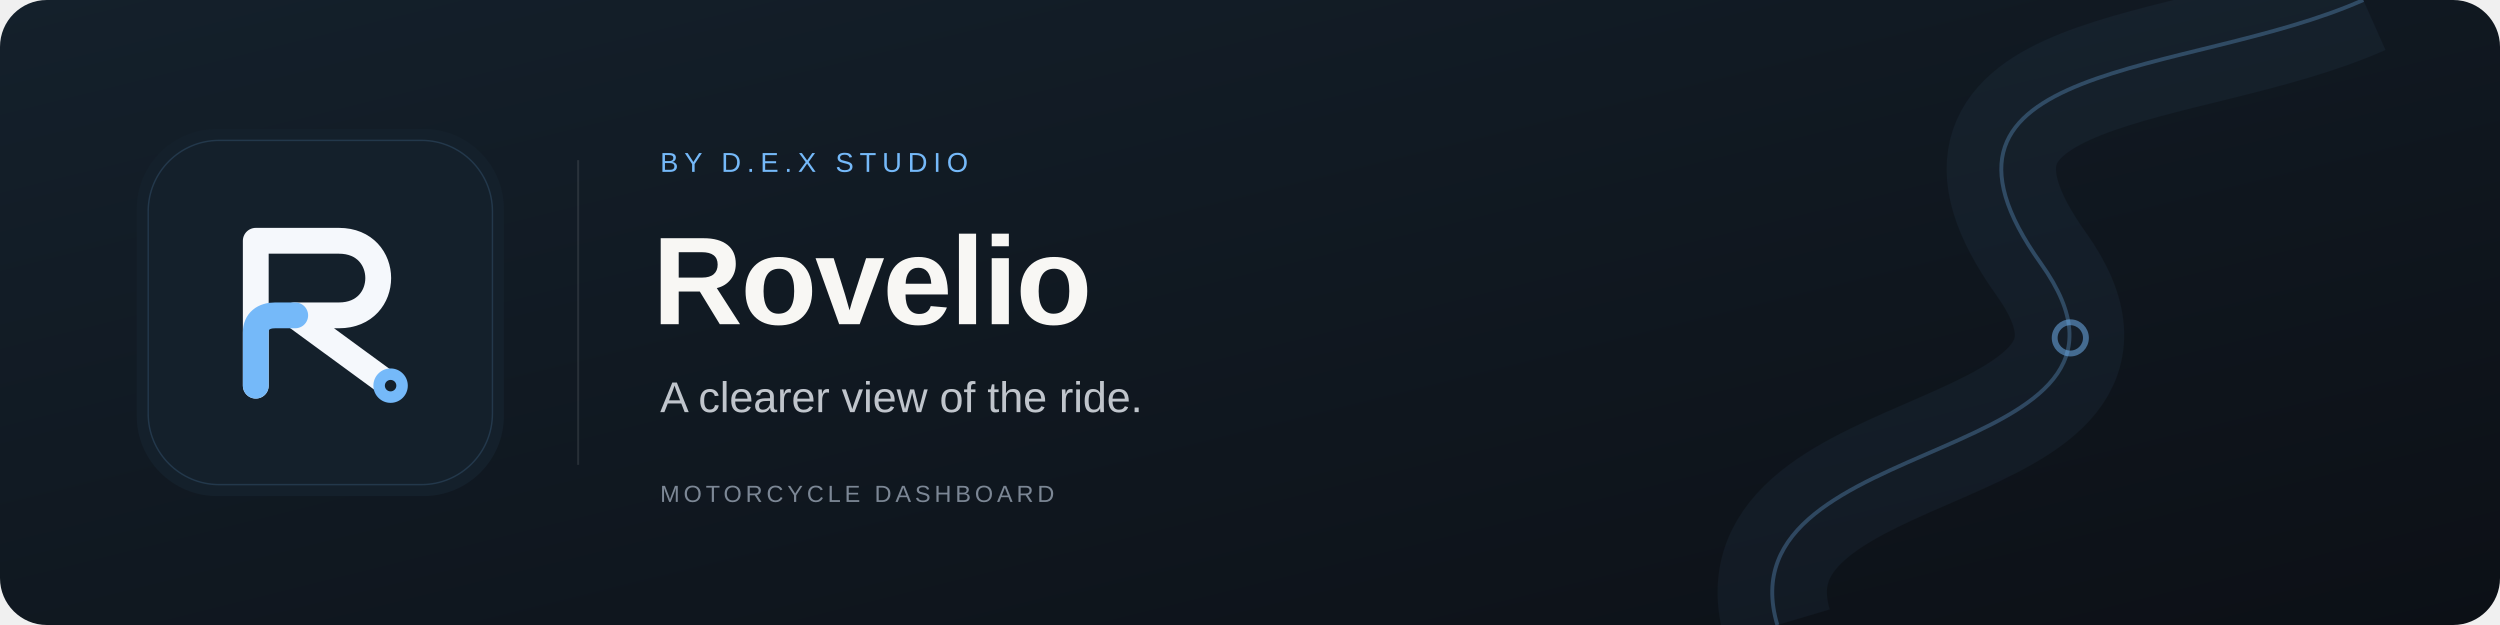
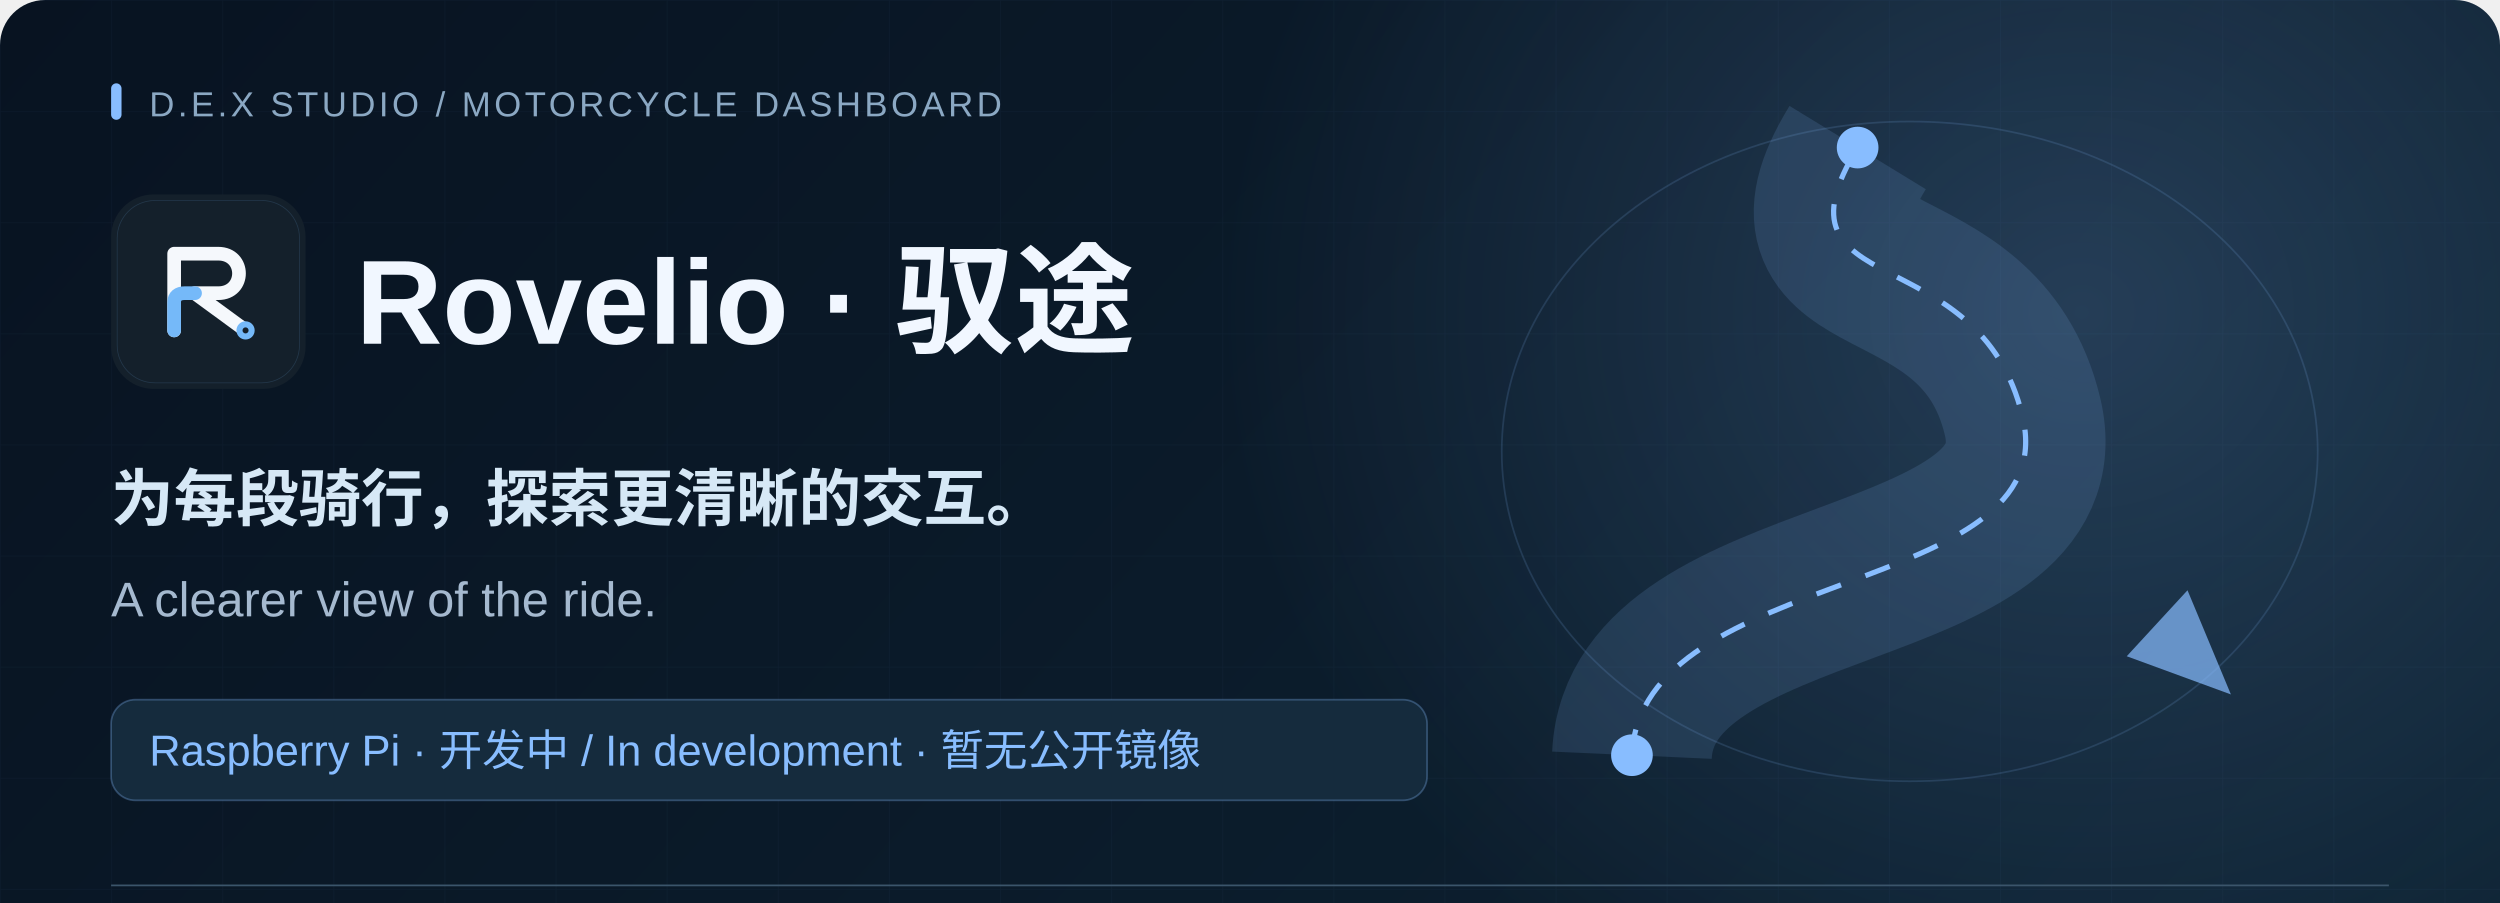
- <svg xmlns="http://www.w3.org/2000/svg" width="1280" height="320" viewBox="0 0 1280 320" role="img" aria-label="Rovelio — D.E.X Studio">
+ <svg xmlns="http://www.w3.org/2000/svg" width="1440" height="520" viewBox="0 0 1440 520">
  <defs>
    <linearGradient id="bg" x2="1" y2="1">
-       <stop stop-color="#14202B" />
-       <stop offset="1" stop-color="#0C1016" />
+       <stop stop-color="#081321" />
+       <stop offset="1" stop-color="#102A3B" />
    </linearGradient>
+     <radialGradient id="glow">
+       <stop stop-color="#88BDFF" stop-opacity=".20" />
+       <stop offset="1" stop-color="#88BDFF" stop-opacity="0" />
+     </radialGradient>
+     <pattern id="grid" width="64" height="64" patternUnits="userSpaceOnUse">
+       <path d="M64 0H0V64" fill="none" stroke="#88BDFF" stroke-opacity=".035" />
+     </pattern>
+     <clipPath id="outer">
+       <rect width="1440" height="1640" rx="26" />
+     </clipPath>
  </defs>
-   <rect width="1280" height="320" rx="24" fill="url(#bg)" />
-   <g fill="none" stroke="#75B9F9">
-     <path d="M910 320C880 219 1120 240 1045 135S1120 40 1210 0" stroke-width="56" opacity=".05" />
-     <path d="M910 320C880 219 1120 240 1045 135S1120 40 1210 0" stroke-width="2" opacity=".28" />
-     <circle cx="1060" cy="173" r="8" stroke-width="3" opacity=".5" />
+   <g clip-path="url(#outer)">
+     <rect width="1440" height="1640" fill="url(#bg)" />
+     <rect width="1440" height="1640" fill="url(#grid)" />
+     <ellipse cx="1200" cy="180" rx="500" ry="460" fill="url(#glow)" />
+     <rect x="64" y="48" width="6" height="21" rx="3" fill="#88BDFF" />
+     <text x="86" y="67" font-family="Segoe UI,Microsoft YaHei,Arial,sans-serif" font-size="20" fill="#8BA8C3" font-weight="400" letter-spacing="2">D.E.X STUDIO  /  MOTORCYCLE DASHBOARD</text>
+     <svg x="64" y="112" width="112" height="112" viewBox="0 0 512 512">
+       <rect width="512" height="512" rx="112" fill="#14202B" />
+       <rect x="16" y="16" width="480" height="480" rx="99" fill="none" stroke="#75B9F9" stroke-opacity=".16" stroke-width="2" />
+       <path d="M166 358V156H282C355 156 355 260 282 260H220L354 358" fill="none" stroke="#F5F8FC" stroke-width="36" stroke-linecap="round" stroke-linejoin="round" />
+       <path d="M166 358V284C166 268 177 260 193 260H221" fill="none" stroke="#75B9F9" stroke-width="36" stroke-linecap="round" />
+       <circle cx="354" cy="358" r="24" fill="#75B9F9" />
+       <circle cx="354" cy="358" r="8" fill="#14202B" />
+     </svg>
+     <text x="205" y="198" font-family="Segoe UI,Microsoft YaHei,Arial,sans-serif" font-size="69" fill="#F1F7FF" font-weight="700">Rovelio · 驭途</text>
+     <text x="64" y="300" font-family="Segoe UI,Microsoft YaHei,Arial,sans-serif" font-size="36" fill="#D6E8F6" font-weight="600">为每段骑行，探索更清晰的交互。</text>
+     <text x="64" y="355" font-family="Segoe UI,Microsoft YaHei,Arial,sans-serif" font-size="28" fill="#A5B9CF" font-weight="400">A clearer view of the ride.</text>
+     <rect x="64" y="403" width="758" height="58" rx="14" fill="#152B3D" stroke="#88BDFF" stroke-opacity=".3" />
+     <text x="86" y="441" font-family="Segoe UI,Microsoft YaHei,Arial,sans-serif" font-size="25" fill="#88BDFF" font-weight="400">Raspberry Pi · 开发中 / In development · 暂无公开镜像</text>
+     <g transform="translate(1100 260)">
+       <ellipse rx="235" ry="190" fill="none" stroke="#88BDFF" stroke-opacity=".15" />
+       <path d="M-160 175C-155 65 90 85 65-20S-85-85-30-175" fill="none" stroke="#88BDFF" stroke-opacity=".14" stroke-width="92" />
+       <path d="M-160 175C-155 65 90 85 65-20S-85-85-30-175" fill="none" stroke="#88BDFF" stroke-width="3" stroke-dasharray="15 15" />
+       <circle cx="-160" cy="175" r="12" fill="#88BDFF" />
+       <circle cx="-30" cy="-175" r="12" fill="#88BDFF" />
+       <path d="M160 80L185 140L125 118Z" fill="#88BDFF" fill-opacity=".7" />
+     </g>
+     <path d="M64 510H1376" stroke="#3B556B" />
+     <rect x="16" y="545" width="448" height="126" rx="18" fill="#172E40" stroke="#88BDFF" />
+     <path d="M398 589H427M416 578L427 589L416 600" stroke="#88BDFF" fill="none" stroke-width="3" />
+     <text x="44" y="594" font-family="Segoe UI,Microsoft YaHei,Arial,sans-serif" font-size="32" fill="#EEF5FF" font-weight="600">查看开发状态</text>
+     <text x="44" y="638" font-family="Segoe UI,Microsoft YaHei,Arial,sans-serif" font-size="24" fill="#A5B9CF" font-weight="400">Progress &amp; availability</text>
+     <rect x="496" y="545" width="448" height="126" rx="18" fill="#172E40" stroke="#38536B" />
+     <path d="M878 589H907M896 578L907 589L896 600" stroke="#88BDFF" fill="none" stroke-width="3" />
+     <text x="524" y="594" font-family="Segoe UI,Microsoft YaHei,Arial,sans-serif" font-size="32" fill="#EEF5FF" font-weight="600">所有软件</text>
+     <text x="524" y="638" font-family="Segoe UI,Microsoft YaHei,Arial,sans-serif" font-size="24" fill="#A5B9CF" font-weight="400">Software status &amp; downloads</text>
+     <rect x="976" y="545" width="448" height="126" rx="18" fill="#172E40" stroke="#38536B" />
+     <path d="M1358 589H1387M1376 578L1387 589L1376 600" stroke="#88BDFF" fill="none" stroke-width="3" />
+     <text x="1004" y="594" font-family="Segoe UI,Microsoft YaHei,Arial,sans-serif" font-size="32" fill="#EEF5FF" font-weight="600">D.E.X Studio</text>
+     <text x="1004" y="638" font-family="Segoe UI,Microsoft YaHei,Arial,sans-serif" font-size="24" fill="#A5B9CF" font-weight="400">Meet the studio</text>
+     <text x="64" y="754" font-family="Segoe UI,Microsoft YaHei,Arial,sans-serif" font-size="29" fill="#88BDFF" font-weight="600">产品方向 / IN DEVELOPMENT</text>
+     <rect x="64" y="802" width="632" height="184" rx="20" fill="#122637" stroke="#2B465B" />
+     <path d="M92 834V862" stroke="#88BDFF" stroke-width="4" />
+     <text x="112" y="862" font-family="Segoe UI,Microsoft YaHei,Arial,sans-serif" font-size="33" fill="#E9F3FF" font-weight="600">骑行信息</text>
+     <text x="92" y="914" font-family="Segoe UI,Microsoft YaHei,Arial,sans-serif" font-size="28" fill="#A5B9CF" font-weight="400">探索位置、天气与信息卡片。</text>
+     <text x="92" y="957" font-family="Segoe UI,Microsoft YaHei,Arial,sans-serif" font-size="23" fill="#7896B2" font-weight="400">Location, weather and dashboard cards.</text>
+     <rect x="744" y="802" width="632" height="184" rx="20" fill="#122637" stroke="#2B465B" />
+     <path d="M772 834V862" stroke="#88BDFF" stroke-width="4" />
+     <text x="792" y="862" font-family="Segoe UI,Microsoft YaHei,Arial,sans-serif" font-size="33" fill="#E9F3FF" font-weight="600">音乐体验</text>
+     <text x="772" y="914" font-family="Segoe UI,Microsoft YaHei,Arial,sans-serif" font-size="28" fill="#A5B9CF" font-weight="400">围绕骑行场景组织播放交互。</text>
+     <text x="772" y="957" font-family="Segoe UI,Microsoft YaHei,Arial,sans-serif" font-size="23" fill="#7896B2" font-weight="400">Music interactions for the ride.</text>
+     <rect x="64" y="1012" width="632" height="184" rx="20" fill="#122637" stroke="#2B465B" />
+     <path d="M92 1044V1072" stroke="#88BDFF" stroke-width="4" />
+     <text x="112" y="1072" font-family="Segoe UI,Microsoft YaHei,Arial,sans-serif" font-size="33" fill="#E9F3FF" font-weight="600">地图方向</text>
+     <text x="92" y="1124" font-family="Segoe UI,Microsoft YaHei,Arial,sans-serif" font-size="28" fill="#A5B9CF" font-weight="400">探索地图搜索与路线预览。</text>
+     <text x="92" y="1167" font-family="Segoe UI,Microsoft YaHei,Arial,sans-serif" font-size="23" fill="#7896B2" font-weight="400">Map search and route previews.</text>
+     <rect x="744" y="1012" width="632" height="184" rx="20" fill="#122637" stroke="#2B465B" />
+     <path d="M772 1044V1072" stroke="#88BDFF" stroke-width="4" />
+     <text x="792" y="1072" font-family="Segoe UI,Microsoft YaHei,Arial,sans-serif" font-size="33" fill="#E9F3FF" font-weight="600">语音交互</text>
+     <text x="772" y="1124" font-family="Segoe UI,Microsoft YaHei,Arial,sans-serif" font-size="28" fill="#A5B9CF" font-weight="400">逐步完善唤醒与语音指令。</text>
+     <text x="772" y="1167" font-family="Segoe UI,Microsoft YaHei,Arial,sans-serif" font-size="23" fill="#7896B2" font-weight="400">Wake-word and voice interaction research.</text>
+     <path d="M64 1260H1376" stroke="#2E4A60" />
+     <text x="64" y="1314" font-family="Segoe UI,Microsoft YaHei,Arial,sans-serif" font-size="26" fill="#88BDFF" font-weight="600">从这里开始 / GET STARTED</text>
+     <text x="64" y="1370" font-family="Segoe UI,Microsoft YaHei,Arial,sans-serif" font-size="23" fill="#88BDFF" font-weight="600">01</text>
+     <text x="64" y="1424" font-family="Segoe UI,Microsoft YaHei,Arial,sans-serif" font-size="31" fill="#E6F0FC" font-weight="600">认识项目</text>
+     <text x="64" y="1470" font-family="Segoe UI,Microsoft YaHei,Arial,sans-serif" font-size="25" fill="#A5B9CF" font-weight="400">了解摩托车机的产品方向。</text>
+     <text x="64" y="1510" font-family="Segoe UI,Microsoft YaHei,Arial,sans-serif" font-size="22" fill="#7997B3" font-weight="400">Explore the dashboard concept.</text>
+     <text x="528" y="1370" font-family="Segoe UI,Microsoft YaHei,Arial,sans-serif" font-size="23" fill="#88BDFF" font-weight="600">02</text>
+     <text x="528" y="1424" font-family="Segoe UI,Microsoft YaHei,Arial,sans-serif" font-size="31" fill="#E6F0FC" font-weight="600">查看进展</text>
+     <text x="528" y="1470" font-family="Segoe UI,Microsoft YaHei,Arial,sans-serif" font-size="25" fill="#A5B9CF" font-weight="400">查看设备与语音功能的验证状态。</text>
+     <text x="528" y="1510" font-family="Segoe UI,Microsoft YaHei,Arial,sans-serif" font-size="22" fill="#7997B3" font-weight="400">Review hardware and voice progress.</text>
+     <text x="992" y="1370" font-family="Segoe UI,Microsoft YaHei,Arial,sans-serif" font-size="23" fill="#88BDFF" font-weight="600">03</text>
+     <text x="992" y="1424" font-family="Segoe UI,Microsoft YaHei,Arial,sans-serif" font-size="31" fill="#E6F0FC" font-weight="600">等待公开版本</text>
+     <text x="992" y="1470" font-family="Segoe UI,Microsoft YaHei,Arial,sans-serif" font-size="25" fill="#A5B9CF" font-weight="400">目前不提供安装包或车机镜像。</text>
+     <text x="992" y="1510" font-family="Segoe UI,Microsoft YaHei,Arial,sans-serif" font-size="22" fill="#7997B3" font-weight="400">No public installer or image yet.</text>
+     <path d="M64 1566H1376" stroke="#2E4A60" />
+     <text x="64" y="1611" font-family="Segoe UI,Microsoft YaHei,Arial,sans-serif" font-size="24" fill="#DCEBFA" font-weight="600">D.E.X STUDIO</text>
+     <text x="1376" y="1611" font-family="Segoe UI,Microsoft YaHei,Arial,sans-serif" font-size="21" fill="#91AEC8" font-weight="400" text-anchor="end">软件状态与下载 / SOFTWARE STATUS &amp; DOWNLOADS</text>
  </g>
-   <svg x="70" y="66" width="188" height="188" viewBox="0 0 512 512">
-     <rect width="512" height="512" rx="112" fill="#14202B" />
-     <rect x="16" y="16" width="480" height="480" rx="99" fill="none" stroke="#75B9F9" stroke-opacity=".16" stroke-width="2" />
-     <path d="M166 358V156H282C355 156 355 260 282 260H220L354 358" fill="none" stroke="#F5F8FC" stroke-width="36" stroke-linecap="round" stroke-linejoin="round" />
-     <path d="M166 358V284C166 268 177 260 193 260H221" fill="none" stroke="#75B9F9" stroke-width="36" stroke-linecap="round" />
-     <circle cx="354" cy="358" r="24" fill="#75B9F9" />
-     <circle cx="354" cy="358" r="8" fill="#14202B" />
-   </svg>
-   <path d="M296 82V238" stroke="#FFFFFF" opacity=".1" />
-   <text x="338" y="88" fill="#75B9F9" font-family="Segoe UI,Arial,sans-serif" font-size="14" letter-spacing="3">BY D.E.X STUDIO</text>
-   <text x="334" y="166" fill="#F8F7F4" font-family="Segoe UI,Arial,sans-serif" font-size="64" font-weight="650" letter-spacing="-1">Rovelio</text>
-   <text x="338" y="211" fill="#C0C5CC" font-family="Segoe UI,Arial,sans-serif" font-size="22">A clearer view of the ride.</text>
-   <text x="338" y="257" fill="#7C8795" font-family="Segoe UI,Arial,sans-serif" font-size="12" letter-spacing="2">MOTORCYCLE DASHBOARD</text>
</svg>
